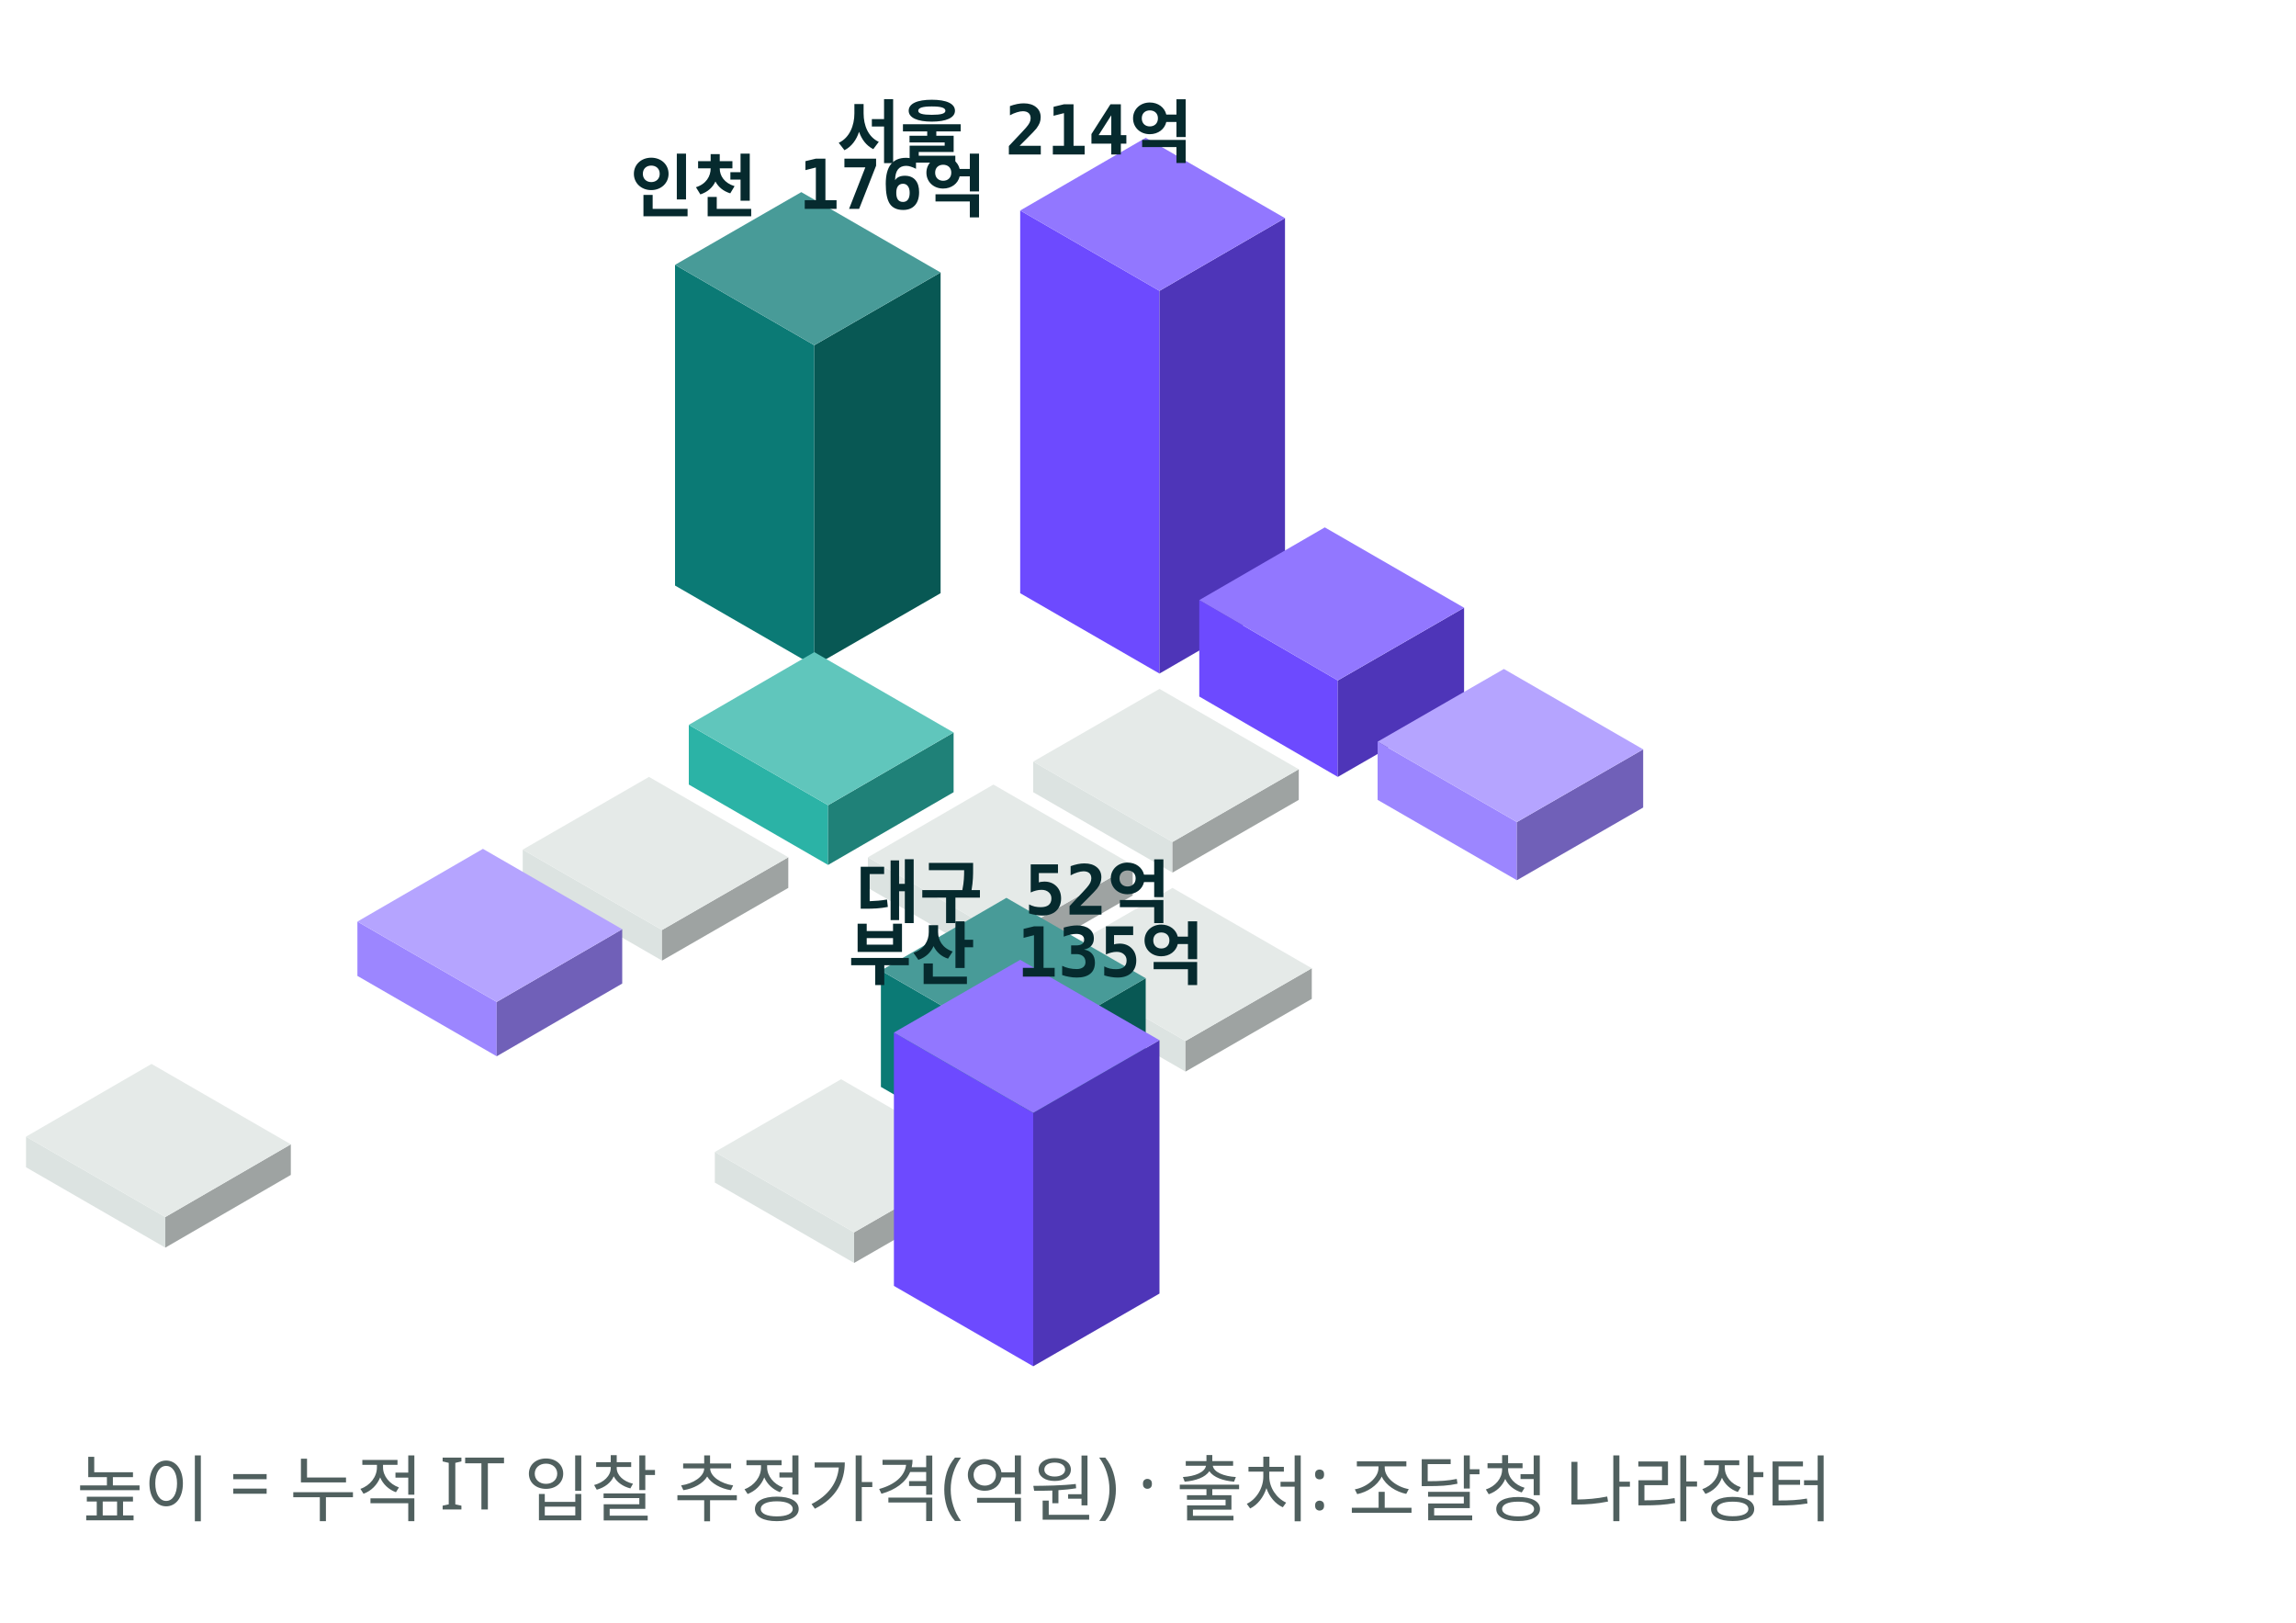
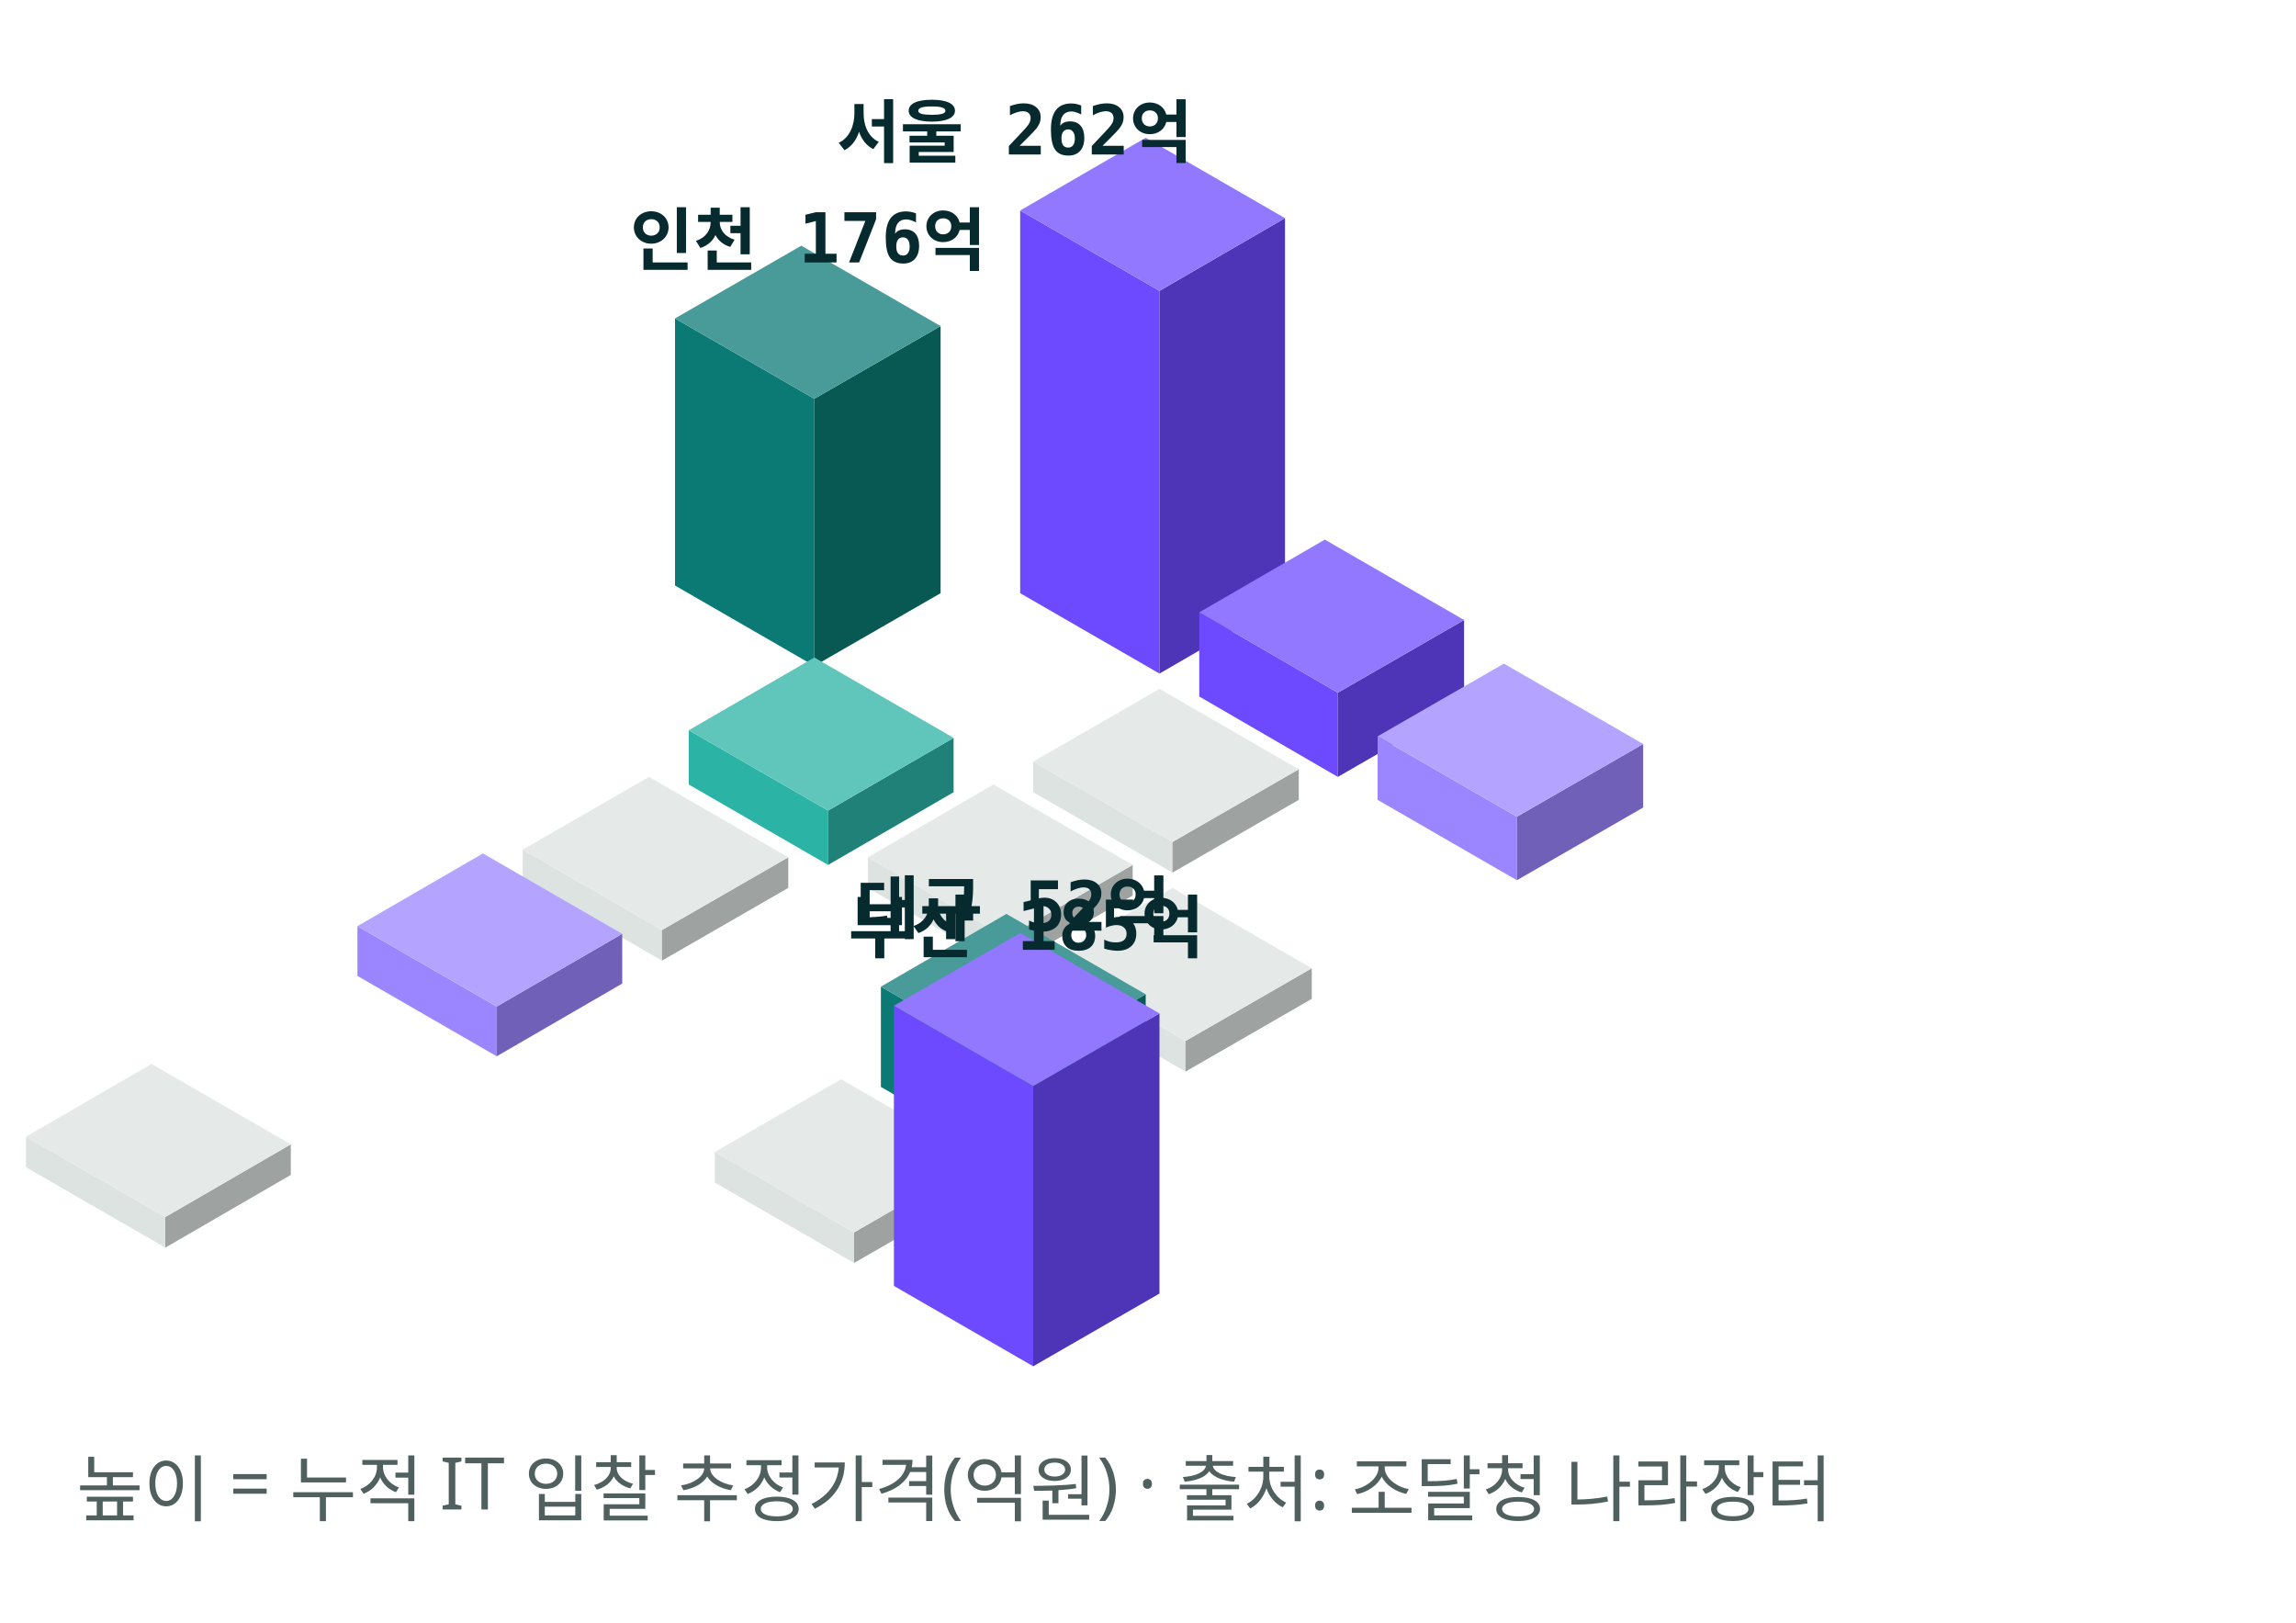
<svg xmlns="http://www.w3.org/2000/svg" viewBox="-148 -42 300 212" width="100%" role="img" aria-label="지역별 IT 공공입찰 추정예산 분포 (억원)">
  <style>.qti-t{font-family:"Roboto Mono",ui-monospace,monospace;font-weight:700;fill:#062A2E}.qti-m{font-family:"SUIT","Apple SD Gothic Neo",sans-serif;fill:#50605F}.qti-h{font-family:"Wanted Sans","SUIT","Apple SD Gothic Neo",sans-serif;font-weight:700;fill:#062A2E}@media(prefers-color-scheme:dark){.qti-t,.qti-h{fill:#E9F5F3}.qti-m{fill:#8FA5A3}}</style>
  <g>
-     <polygon points="-59.8,34.5 -41.6,45.0 -41.6,3.1 -59.8,-7.4" fill="#0B7A75" />
-     <polygon points="-25.1,35.5 -41.6,45.0 -41.6,3.1 -25.1,-6.4" fill="#085854" />
-     <polygon points="-43.3,-16.9 -25.1,-6.4 -41.6,3.1 -59.8,-7.4" fill="#489b98" />
+     <polygon points="-59.8,34.5 -41.6,45.0 -41.6,10.1 -59.8,-0.4" fill="#0B7A75" />
+     <polygon points="-25.1,35.5 -41.6,45.0 -41.6,10.1 -25.1,0.6" fill="#085854" />
+     <polygon points="-43.3,-9.9 -25.1,0.6 -41.6,10.1 -59.8,-0.4" fill="#489b98" />
  </g>
-   <text x="-42.4" y="-14.4" text-anchor="middle" class="qti-t" font-size="9">인천 176억</text>
+   <text x="-42.4" y="-7.4" text-anchor="middle" class="qti-t" font-size="9">인천 176억</text>
  <g>
    <polygon points="-14.7,35.5 3.5,46.0 3.5,-4.0 -14.7,-14.5" fill="#6D4AFF" />
    <polygon points="19.9,36.5 3.5,46.0 3.5,-4.0 19.9,-13.5" fill="#4e35b8" />
    <polygon points="1.7,-24.0 19.9,-13.5 3.5,-4.0 -14.7,-14.5" fill="#9277ff" />
  </g>
-   <text x="-15.4" y="-21.5" text-anchor="middle" class="qti-t" font-size="9">서울 214억</text>
+   <text x="-15.4" y="-21.5" text-anchor="middle" class="qti-t" font-size="9">서울 262억</text>
  <g>
-     <polygon points="8.7,49.0 26.8,59.5 26.8,46.9 8.7,36.4" fill="#6D4AFF" />
-     <polygon points="43.3,50.0 26.8,59.5 26.8,46.9 43.3,37.4" fill="#4e35b8" />
-     <polygon points="25.1,26.9 43.3,37.4 26.8,46.9 8.7,36.4" fill="#9277ff" />
+     <polygon points="8.7,49.0 26.8,59.5 26.8,48.5 8.7,38.0" fill="#6D4AFF" />
+     <polygon points="43.3,50.0 26.8,59.5 26.8,48.5 43.3,39.0" fill="#4e35b8" />
+     <polygon points="25.1,28.5 43.3,39.0 26.8,48.5 8.7,38.0" fill="#9277ff" />
  </g>
  <g>
-     <polygon points="-58.0,60.5 -39.8,71.0 -39.8,63.2 -58.0,52.7" fill="#2BB3A6" />
-     <polygon points="-23.4,61.5 -39.8,71.0 -39.8,63.2 -23.4,53.7" fill="#1f8178" />
-     <polygon points="-41.6,43.2 -23.4,53.7 -39.8,63.2 -58.0,52.7" fill="#60c6bc" />
+     <polygon points="-58.0,60.5 -39.8,71.0 -39.8,63.9 -58.0,53.4" fill="#2BB3A6" />
+     <polygon points="-23.4,61.5 -39.8,71.0 -39.8,63.9 -23.4,54.4" fill="#1f8178" />
+     <polygon points="-41.6,43.9 -23.4,54.4 -39.8,63.9 -58.0,53.4" fill="#60c6bc" />
  </g>
  <g>
    <polygon points="-13.0,61.5 5.2,72.0 5.2,68.0 -13.0,57.5" fill="#DCE3E1" />
    <polygon points="21.7,62.5 5.2,72.0 5.2,68.0 21.7,58.5" fill="#9ea3a2" />
    <polygon points="3.5,48.0 21.7,58.5 5.2,68.0 -13.0,57.5" fill="#e5eae8" />
  </g>
  <g>
-     <polygon points="32.0,62.5 50.2,73.0 50.2,65.4 32.0,54.9" fill="#9C86FF" />
-     <polygon points="66.7,63.5 50.2,73.0 50.2,65.4 66.7,55.9" fill="#7060b8" />
-     <polygon points="48.5,45.4 66.7,55.9 50.2,65.4 32.0,54.9" fill="#b5a4ff" />
+     <polygon points="32.0,62.5 50.2,73.0 50.2,64.7 32.0,54.2" fill="#9C86FF" />
+     <polygon points="66.7,63.5 50.2,73.0 50.2,64.7 66.7,55.2" fill="#7060b8" />
+     <polygon points="48.5,44.7 66.7,55.2 50.2,64.7 32.0,54.2" fill="#b5a4ff" />
  </g>
  <g>
    <polygon points="-79.7,73.0 -61.5,83.5 -61.5,79.5 -79.7,69.0" fill="#DCE3E1" />
    <polygon points="-45.0,74.0 -61.5,83.5 -61.5,79.5 -45.0,70.0" fill="#9ea3a2" />
    <polygon points="-63.2,59.5 -45.0,70.0 -61.5,79.5 -79.7,69.0" fill="#e5eae8" />
  </g>
  <g>
    <polygon points="-34.6,74.0 -16.5,84.5 -16.5,80.5 -34.6,70.0" fill="#DCE3E1" />
    <polygon points="0.0,75.0 -16.5,84.5 -16.5,80.5 0.0,71.0" fill="#9ea3a2" />
    <polygon points="-18.2,60.5 0.0,71.0 -16.5,80.5 -34.6,70.0" fill="#e5eae8" />
  </g>
  <g>
-     <polygon points="-101.3,85.5 -83.1,96.0 -83.1,88.9 -101.3,78.4" fill="#9C86FF" />
-     <polygon points="-66.7,86.5 -83.1,96.0 -83.1,88.9 -66.7,79.4" fill="#7060b8" />
-     <polygon points="-84.9,68.9 -66.7,79.4 -83.1,88.9 -101.3,78.4" fill="#b5a4ff" />
+     <polygon points="-101.3,85.5 -83.1,96.0 -83.1,89.5 -101.3,79.0" fill="#9C86FF" />
+     <polygon points="-66.7,86.5 -83.1,96.0 -83.1,89.5 -66.7,80.0" fill="#7060b8" />
+     <polygon points="-84.9,69.5 -66.7,80.0 -83.1,89.5 -101.3,79.0" fill="#b5a4ff" />
  </g>
  <g>
    <polygon points="-11.3,87.5 6.9,98.0 6.9,94.0 -11.3,83.5" fill="#DCE3E1" />
    <polygon points="23.4,88.5 6.9,98.0 6.9,94.0 23.4,84.5" fill="#9ea3a2" />
    <polygon points="5.2,74.0 23.4,84.5 6.9,94.0 -11.3,83.5" fill="#e5eae8" />
  </g>
  <g>
-     <polygon points="-32.9,100.0 -14.7,110.5 -14.7,95.3 -32.9,84.8" fill="#0B7A75" />
-     <polygon points="1.7,101.0 -14.7,110.5 -14.7,95.3 1.7,85.8" fill="#085854" />
-     <polygon points="-16.5,75.3 1.7,85.8 -14.7,95.3 -32.9,84.8" fill="#489b98" />
+     <polygon points="-32.9,100.0 -14.7,110.5 -14.7,97.4 -32.9,86.9" fill="#0B7A75" />
+     <polygon points="1.7,101.0 -14.7,110.5 -14.7,97.4 1.7,87.9" fill="#085854" />
+     <polygon points="-16.5,77.4 1.7,87.9 -14.7,97.4 -32.9,86.9" fill="#489b98" />
  </g>
-   <text x="-15.6" y="77.8" text-anchor="middle" class="qti-t" font-size="9">대구 52억</text>
+   <text x="-15.6" y="79.9" text-anchor="middle" class="qti-t" font-size="9">대구 52억</text>
  <g>
    <polygon points="-144.6,110.5 -126.4,121.0 -126.4,117.0 -144.6,106.5" fill="#DCE3E1" />
    <polygon points="-110.0,111.5 -126.4,121.0 -126.4,117.0 -110.0,107.5" fill="#9ea3a2" />
    <polygon points="-128.2,97.0 -110.0,107.5 -126.4,117.0 -144.6,106.5" fill="#e5eae8" />
  </g>
  <g>
    <polygon points="-54.6,112.5 -36.4,123.0 -36.4,119.0 -54.6,108.5" fill="#DCE3E1" />
    <polygon points="-19.9,113.5 -36.4,123.0 -36.4,119.0 -19.9,109.5" fill="#9ea3a2" />
    <polygon points="-38.1,99.0 -19.9,109.5 -36.4,119.0 -54.6,108.5" fill="#e5eae8" />
  </g>
  <g>
-     <polygon points="-31.2,126.0 -13.0,136.5 -13.0,103.4 -31.2,92.9" fill="#6D4AFF" />
-     <polygon points="3.5,127.0 -13.0,136.5 -13.0,103.4 3.5,93.9" fill="#4e35b8" />
-     <polygon points="-14.7,83.4 3.5,93.9 -13.0,103.4 -31.2,92.9" fill="#9277ff" />
+     <polygon points="-31.2,126.0 -13.0,136.5 -13.0,99.9 -31.2,89.4" fill="#6D4AFF" />
+     <polygon points="3.5,127.0 -13.0,136.5 -13.0,99.9 3.5,90.4" fill="#4e35b8" />
+     <polygon points="-14.7,79.9 3.5,90.4 -13.0,99.9 -31.2,89.4" fill="#9277ff" />
  </g>
-   <text x="-13.9" y="85.9" text-anchor="middle" class="qti-t" font-size="9">부산 135억</text>
+   <text x="-13.9" y="82.4" text-anchor="middle" class="qti-t" font-size="9">부산 185억</text>
  <text x="-138" y="156" class="qti-m" font-size="9.5">높이 = 누적 IT 입찰 추정가격(억원) · 출처: 조달청 나라장터</text>
</svg>
